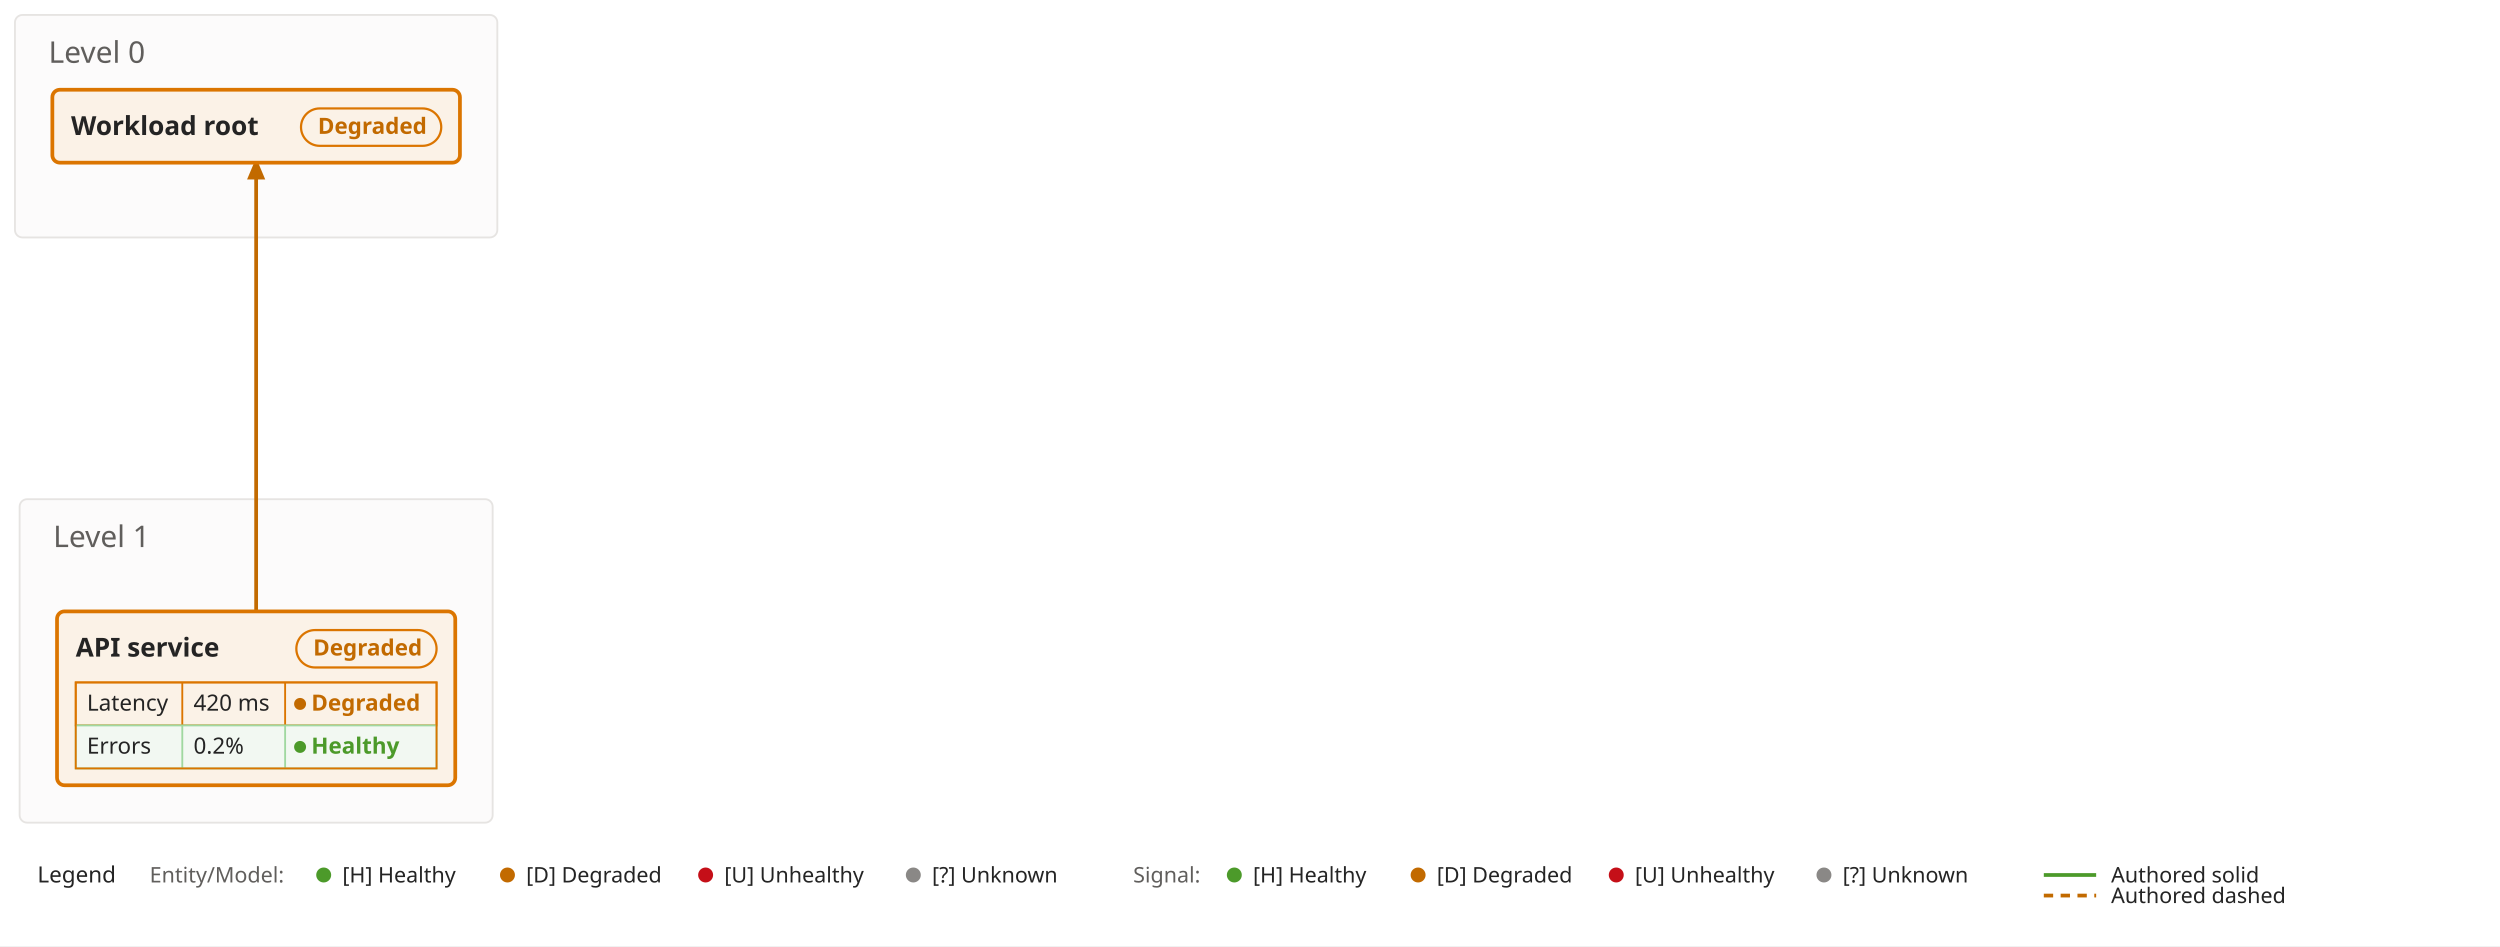
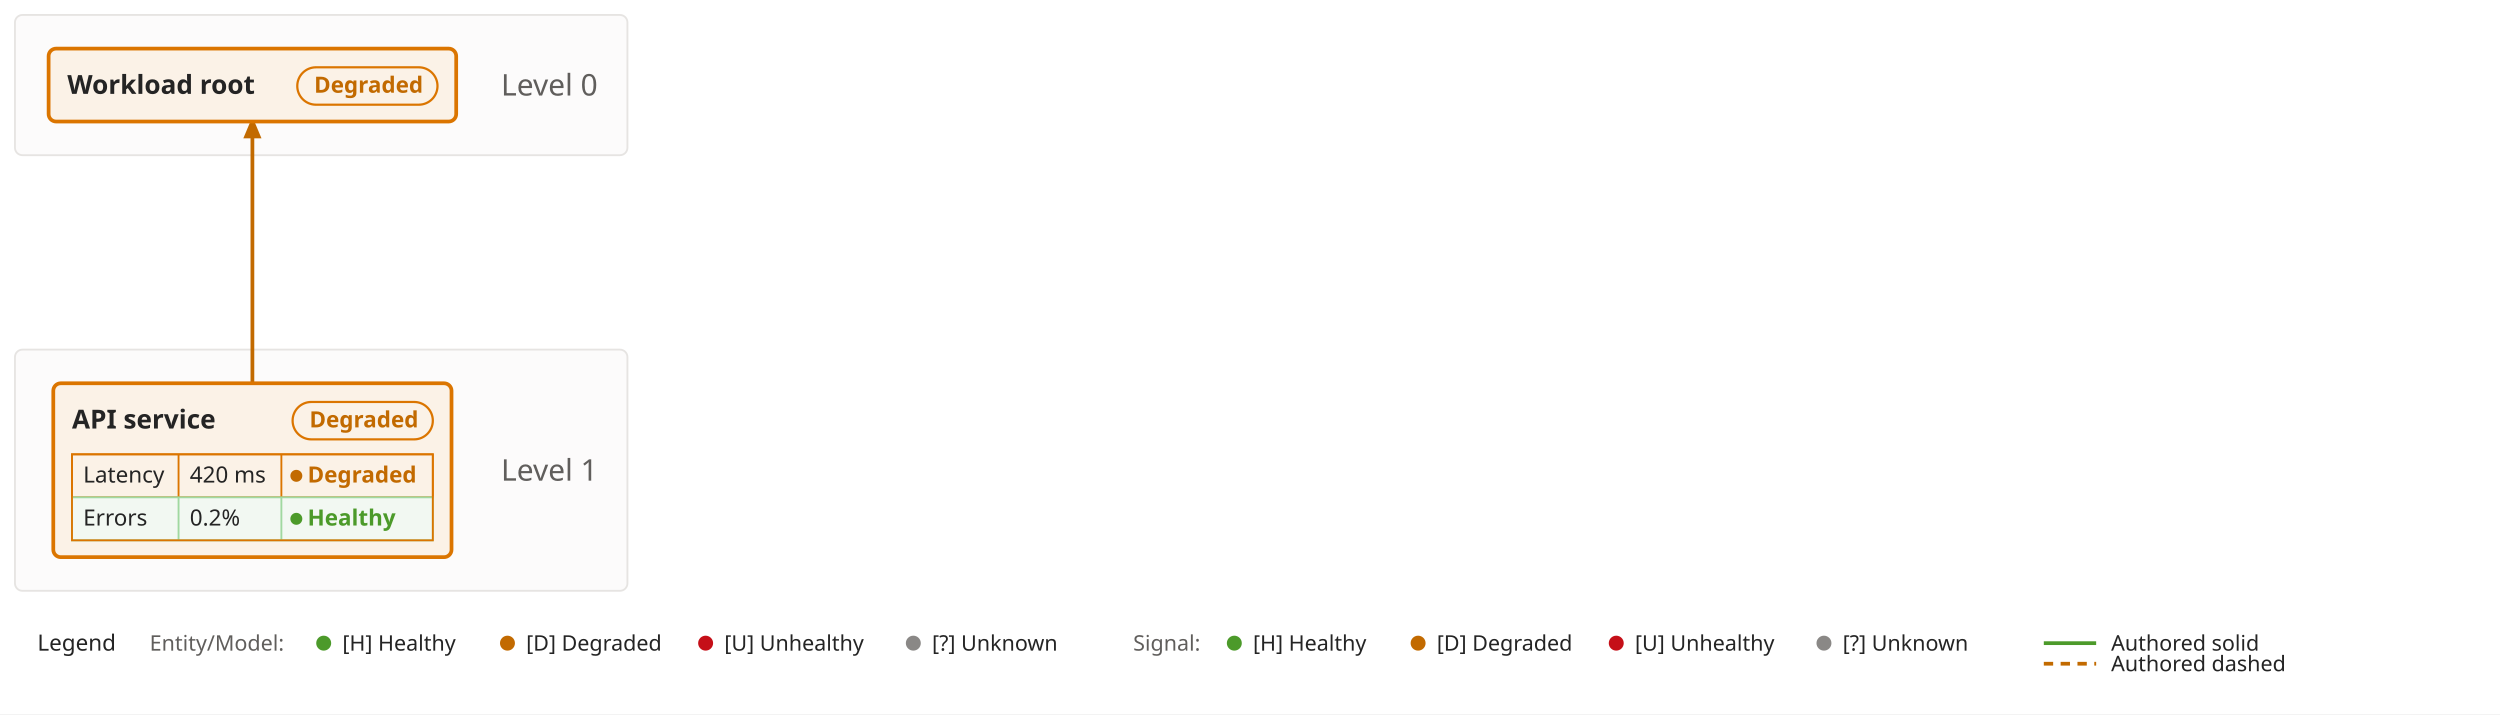
- <svg xmlns="http://www.w3.org/2000/svg" class="pele pele-flowchart ahm-root" style="font-family:Segoe UI, Arial Unicode MS, Arial, sans-serif;color:#242424;font:16px sans-serif;letter-spacing:normal;word-spacing:normal;text-transform:none;direction:ltr;" fill="#242424" aria-roledescription="flowchart" role="img" aria-labelledby="ahm-86b524c786-title ahm-86b524c786-desc" data-ahm-theme="portal" viewBox="0 0 1337.15 506" width="1337.15" height="506">
+ <svg xmlns="http://www.w3.org/2000/svg" class="pele pele-flowchart ahm-root" style="font-family:Segoe UI, Arial Unicode MS, Arial, sans-serif;color:#242424;font:16px sans-serif;letter-spacing:normal;word-spacing:normal;text-transform:none;direction:ltr;" fill="#242424" aria-roledescription="flowchart" role="img" aria-labelledby="ahm-86b524c786-title ahm-86b524c786-desc" data-ahm-theme="portal" viewBox="0 0 1337.15 382" width="1337.15" height="382">
  <rect class="ahm-bg" x="0" y="0" width="100%" height="100%" fill="#ffffff" />
-   <g class="pele-clusters">
-     <g class="pele-cluster" data-id="lane_1">
-       <rect x="8" y="8" width="258" height="119" fill="#faf9f8" fill-opacity="0.5" stroke="#e6e4e2" style="rx:4px;" />
-       <text class="pele-cluster-label" fill="#605e5c" x="51.8" y="33.6" text-anchor="middle">Level 0</text>
-     </g>
-     <g class="pele-cluster" data-id="lane_0">
-       <rect x="10.5" y="267" width="253" height="173" fill="#faf9f8" fill-opacity="0.5" stroke="#e6e4e2" style="rx:4px;" />
-       <text class="pele-cluster-label" fill="#605e5c" x="54.3" y="292.6" text-anchor="middle">Level 1</text>
-     </g>
-   </g>
-   <g class="pele-edges" fill="none" stroke="#605e5c" stroke-linecap="round">
-     <g class="pele-edge" data-id="L_api_root_0" style="stroke:#c26a00;stroke-width:2px;">
-       <path d="M137,327L137,94" />
-       <path class="pele-marker" d="M137,87L140.36,95L133.64,95Z" fill="#c26a00" stroke="#c26a00" />
-     </g>
-   </g>
-   <g class="pele-nodes">
-     <g class="pele-node pele-shape-rect ahm_degraded ahm_card state-degraded" data-id="api" transform="translate(137,373.5)">
-       <rect x="-106.5" y="-46.5" width="213" height="93" fill="#ffffff" stroke="#e6e4e2" style="rx:4px;fill:#fbf2e7;stroke:#db7500;stroke-width:2px;" />
-       <g class="ahm-node-content">
-         <defs class="ahm-node-clips">
-           <clipPath id="ahm-clip-ahm-86b524c786_api-r0-name">
-             <rect x="-92.5" y="-6.5" width="49" height="19" />
-           </clipPath>
-           <clipPath id="ahm-clip-ahm-86b524c786_api-r0-value">
-             <rect x="-35.5" y="-6.5" width="47" height="19" />
-           </clipPath>
-           <clipPath id="ahm-clip-ahm-86b524c786_api-r0-state">
-             <rect x="19.5" y="-6.5" width="73" height="19" />
-           </clipPath>
-           <clipPath id="ahm-clip-ahm-86b524c786_api-r1-name">
-             <rect x="-92.5" y="16.5" width="49" height="19" />
-           </clipPath>
-           <clipPath id="ahm-clip-ahm-86b524c786_api-r1-value">
-             <rect x="-35.5" y="16.5" width="47" height="19" />
-           </clipPath>
-           <clipPath id="ahm-clip-ahm-86b524c786_api-r1-state">
-             <rect x="19.5" y="16.5" width="73" height="19" />
-           </clipPath>
-         </defs>
-         <g class="ahm-entity-header entity-state-degraded">
-           <text class="ahm-entity-title" x="-96.5" y="-22.3" font-size="14" fill="#242424" text-anchor="start" font-weight="700">
-             <tspan x="-96.5" y="-22.3">API service</tspan>
-           </text>
-           <rect class="ahm-entity-status-badge entity-state-degraded" x="21.5" y="-36.5" width="75" height="20" rx="10" ry="10" fill="#fbf2e7" stroke="#db7500" stroke-width="1.2" />
-           <text class="ahm-entity-status-text entity-state-degraded" x="30.5" y="-22.9" font-size="12" font-weight="600" fill="#c26a00" text-anchor="start">Degraded</text>
-         </g>
-         <g class="ahm-signal-table">
-           <g class="ahm-signal-row row-state-degraded" data-signal-id="sig" data-row-index="0" data-state="degraded">
-             <rect x="-96.5" y="-8.5" width="193" height="23" fill="#fbf2e7" stroke="#db7500" stroke-width="1" />
-             <line class="ahm-signal-col-sep" x1="-39.5" y1="-8.5" x2="-39.5" y2="14.5" stroke="#db7500" stroke-width="1" />
-             <line class="ahm-signal-col-sep" x1="15.5" y1="-8.5" x2="15.5" y2="14.5" stroke="#db7500" stroke-width="1" />
-             <text class="ahm-signal-name" x="-90.5" y="6.6" font-size="12" fill="#242424" text-anchor="start" font-weight="500" clip-path="url(#ahm-clip-ahm-86b524c786_api-r0-name)">
-               <tspan x="-90.5" y="6.6">Latency</tspan>
-             </text>
-             <text class="ahm-signal-value" x="-33.5" y="6.6" font-size="12" fill="#242424" text-anchor="start" font-weight="500" clip-path="url(#ahm-clip-ahm-86b524c786_api-r0-value)">
-               <tspan x="-33.5" y="6.6">420 ms</tspan>
-             </text>
-             <circle class="ahm-signal-state-dot" cx="23.5" cy="3" r="3.2" fill="#c26a00" />
-             <text class="ahm-signal-state state-degraded" x="29.5" y="6.6" font-size="12" font-weight="600" fill="#c26a00" text-anchor="start" clip-path="url(#ahm-clip-ahm-86b524c786_api-r0-state)">Degraded</text>
-           </g>
-           <g class="ahm-signal-row row-state-healthy" data-signal-id="sig" data-row-index="1" data-state="healthy">
-             <rect x="-96.5" y="14.5" width="193" height="23" fill="#f2f8f2" stroke="#a0d8a0" stroke-width="1" />
-             <line class="ahm-signal-col-sep" x1="-39.5" y1="14.5" x2="-39.5" y2="37.5" stroke="#a0d8a0" stroke-width="1" />
-             <line class="ahm-signal-col-sep" x1="15.5" y1="14.5" x2="15.5" y2="37.5" stroke="#a0d8a0" stroke-width="1" />
-             <text class="ahm-signal-name" x="-90.5" y="29.6" font-size="12" fill="#242424" text-anchor="start" font-weight="500" clip-path="url(#ahm-clip-ahm-86b524c786_api-r1-name)">
-               <tspan x="-90.5" y="29.6">Errors</tspan>
-             </text>
-             <text class="ahm-signal-value" x="-33.5" y="29.6" font-size="12" fill="#242424" text-anchor="start" font-weight="500" clip-path="url(#ahm-clip-ahm-86b524c786_api-r1-value)">
-               <tspan x="-33.5" y="29.6">0.2%</tspan>
-             </text>
-             <circle class="ahm-signal-state-dot" cx="23.5" cy="26" r="3.2" fill="#4c9a2a" />
-             <text class="ahm-signal-state state-healthy" x="29.5" y="29.6" font-size="12" font-weight="600" fill="#4c9a2a" text-anchor="start" clip-path="url(#ahm-clip-ahm-86b524c786_api-r1-state)">Healthy</text>
-           </g>
-         </g>
-         <rect class="ahm-signal-table-outline" x="-96.5" y="-8.5" width="193" height="46" fill="none" stroke="#db7500" stroke-width="1" />
+   <g transform="translate(18,18)">
+     <g class="pele-clusters">
+       <g class="pele-cluster" data-id="lane_0">
+         <rect x="-10" y="169" width="327.59" height="129" fill="#faf9f8" fill-opacity="0.5" stroke="#e6e4e2" style="rx:4px;" />
+         <text class="pele-cluster-label" fill="#605e5c" x="250" y="239.1" text-anchor="start">Level 1</text>
+       </g>
+       <g class="pele-cluster" data-id="lane_1">
+         <rect x="-10" y="-10" width="327.59" height="75" fill="#faf9f8" fill-opacity="0.5" stroke="#e6e4e2" style="rx:4px;" />
+         <text class="pele-cluster-label" fill="#605e5c" x="250" y="33.1" text-anchor="start">Level 0</text>
      </g>
    </g>
-     <g class="pele-node pele-shape-rect ahm_degraded ahm_card state-degraded" data-id="root" transform="translate(137,67.5)">
-       <rect x="-109" y="-19.5" width="218" height="39" fill="#ffffff" stroke="#e6e4e2" style="rx:4px;fill:#fbf2e7;stroke:#db7500;stroke-width:2px;" />
-       <g class="ahm-node-content">
-         <defs class="ahm-node-clips" />
-         <g class="ahm-entity-header entity-state-degraded">
-           <text class="ahm-entity-title" x="-99" y="4.7" font-size="14" fill="#242424" text-anchor="start" font-weight="700">
-             <tspan x="-99" y="4.7">Workload root</tspan>
-           </text>
-           <rect class="ahm-entity-status-badge entity-state-degraded" x="24" y="-9.5" width="75" height="20" rx="10" ry="10" fill="#fbf2e7" stroke="#db7500" stroke-width="1.2" />
-           <text class="ahm-entity-status-text entity-state-degraded" x="33" y="4.1" font-size="12" font-weight="600" fill="#c26a00" text-anchor="start">Degraded</text>
+     <g class="pele-edges" fill="none" stroke="#605e5c" stroke-linecap="round">
+       <g class="pele-edge" data-id="L_api_root_0" style="stroke:#c26a00;stroke-width:2px;">
+         <path d="M117.0 187.0 L117.0 54.0" />
+         <path class="pele-marker" d="M117,47L120.36,55L113.64,55Z" fill="#c26a00" stroke="#c26a00" />
+       </g>
+     </g>
+     <g class="pele-nodes">
+       <g class="pele-node pele-shape-rect ahm_degraded ahm_card state-degraded" data-id="api" transform="translate(117,233.5)">
+         <rect x="-106.5" y="-46.5" width="213" height="93" fill="#ffffff" stroke="#e6e4e2" style="rx:4px;fill:#fbf2e7;stroke:#db7500;stroke-width:2px;" />
+         <g class="ahm-node-content">
+           <defs class="ahm-node-clips">
+             <clipPath id="ahm-clip-ahm-86b524c786_api-r0-name">
+               <rect x="-92.5" y="-6.5" width="49" height="19" />
+             </clipPath>
+             <clipPath id="ahm-clip-ahm-86b524c786_api-r0-value">
+               <rect x="-35.5" y="-6.5" width="47" height="19" />
+             </clipPath>
+             <clipPath id="ahm-clip-ahm-86b524c786_api-r0-state">
+               <rect x="19.5" y="-6.5" width="73" height="19" />
+             </clipPath>
+             <clipPath id="ahm-clip-ahm-86b524c786_api-r1-name">
+               <rect x="-92.5" y="16.5" width="49" height="19" />
+             </clipPath>
+             <clipPath id="ahm-clip-ahm-86b524c786_api-r1-value">
+               <rect x="-35.5" y="16.5" width="47" height="19" />
+             </clipPath>
+             <clipPath id="ahm-clip-ahm-86b524c786_api-r1-state">
+               <rect x="19.5" y="16.5" width="73" height="19" />
+             </clipPath>
+           </defs>
+           <g class="ahm-entity-header entity-state-degraded">
+             <text class="ahm-entity-title" x="-96.5" y="-22.3" font-size="14" fill="#242424" text-anchor="start" font-weight="700">
+               <tspan x="-96.5" y="-22.3">API service</tspan>
+             </text>
+             <rect class="ahm-entity-status-badge entity-state-degraded" x="21.5" y="-36.5" width="75" height="20" rx="10" ry="10" fill="#fbf2e7" stroke="#db7500" stroke-width="1.2" />
+             <text class="ahm-entity-status-text entity-state-degraded" x="30.5" y="-22.9" font-size="12" font-weight="600" fill="#c26a00" text-anchor="start">Degraded</text>
+           </g>
+           <g class="ahm-signal-table">
+             <g class="ahm-signal-row row-state-degraded" data-signal-id="sig" data-row-index="0" data-state="degraded">
+               <rect x="-96.5" y="-8.5" width="193" height="23" fill="#fbf2e7" stroke="#db7500" stroke-width="1" />
+               <line class="ahm-signal-col-sep" x1="-39.5" y1="-8.5" x2="-39.5" y2="14.5" stroke="#db7500" stroke-width="1" />
+               <line class="ahm-signal-col-sep" x1="15.5" y1="-8.5" x2="15.5" y2="14.5" stroke="#db7500" stroke-width="1" />
+               <text class="ahm-signal-name" x="-90.5" y="6.6" font-size="12" fill="#242424" text-anchor="start" font-weight="500" clip-path="url(#ahm-clip-ahm-86b524c786_api-r0-name)">
+                 <tspan x="-90.5" y="6.6">Latency</tspan>
+               </text>
+               <text class="ahm-signal-value" x="-33.5" y="6.6" font-size="12" fill="#242424" text-anchor="start" font-weight="500" clip-path="url(#ahm-clip-ahm-86b524c786_api-r0-value)">
+                 <tspan x="-33.5" y="6.6">420 ms</tspan>
+               </text>
+               <circle class="ahm-signal-state-dot" cx="23.5" cy="3" r="3.2" fill="#c26a00" />
+               <text class="ahm-signal-state state-degraded" x="29.5" y="6.6" font-size="12" font-weight="600" fill="#c26a00" text-anchor="start" clip-path="url(#ahm-clip-ahm-86b524c786_api-r0-state)">Degraded</text>
+             </g>
+             <g class="ahm-signal-row row-state-healthy" data-signal-id="sig" data-row-index="1" data-state="healthy">
+               <rect x="-96.5" y="14.5" width="193" height="23" fill="#f2f8f2" stroke="#a0d8a0" stroke-width="1" />
+               <line class="ahm-signal-col-sep" x1="-39.5" y1="14.5" x2="-39.5" y2="37.5" stroke="#a0d8a0" stroke-width="1" />
+               <line class="ahm-signal-col-sep" x1="15.5" y1="14.5" x2="15.5" y2="37.5" stroke="#a0d8a0" stroke-width="1" />
+               <text class="ahm-signal-name" x="-90.5" y="29.6" font-size="12" fill="#242424" text-anchor="start" font-weight="500" clip-path="url(#ahm-clip-ahm-86b524c786_api-r1-name)">
+                 <tspan x="-90.5" y="29.6">Errors</tspan>
+               </text>
+               <text class="ahm-signal-value" x="-33.5" y="29.6" font-size="12" fill="#242424" text-anchor="start" font-weight="500" clip-path="url(#ahm-clip-ahm-86b524c786_api-r1-value)">
+                 <tspan x="-33.5" y="29.6">0.2%</tspan>
+               </text>
+               <circle class="ahm-signal-state-dot" cx="23.5" cy="26" r="3.2" fill="#4c9a2a" />
+               <text class="ahm-signal-state state-healthy" x="29.5" y="29.6" font-size="12" font-weight="600" fill="#4c9a2a" text-anchor="start" clip-path="url(#ahm-clip-ahm-86b524c786_api-r1-state)">Healthy</text>
+             </g>
+           </g>
+           <rect class="ahm-signal-table-outline" x="-96.5" y="-8.5" width="193" height="46" fill="none" stroke="#db7500" stroke-width="1" />
+         </g>
+       </g>
+       <g class="pele-node pele-shape-rect ahm_degraded ahm_card state-degraded" data-id="root" transform="translate(117,27.5)">
+         <rect x="-109" y="-19.5" width="218" height="39" fill="#ffffff" stroke="#e6e4e2" style="rx:4px;fill:#fbf2e7;stroke:#db7500;stroke-width:2px;" />
+         <g class="ahm-node-content">
+           <defs class="ahm-node-clips" />
+           <g class="ahm-entity-header entity-state-degraded">
+             <text class="ahm-entity-title" x="-99" y="4.7" font-size="14" fill="#242424" text-anchor="start" font-weight="700">
+               <tspan x="-99" y="4.7">Workload root</tspan>
+             </text>
+             <rect class="ahm-entity-status-badge entity-state-degraded" x="24" y="-9.5" width="75" height="20" rx="10" ry="10" fill="#fbf2e7" stroke="#db7500" stroke-width="1.2" />
+             <text class="ahm-entity-status-text entity-state-degraded" x="33" y="4.1" font-size="12" font-weight="600" fill="#c26a00" text-anchor="start">Degraded</text>
+           </g>
        </g>
      </g>
    </g>
  </g>
  <g class="ahm-legend" transform="translate(0,0)">
-     <text x="20" y="472" font-size="12" fill="#242424">Legend</text>
-     <text x="80.04" y="472" font-size="11.5" fill="#605e5c">Entity/Model:</text>
-     <g transform="translate(173.13,468)">
+     <text x="20" y="348" font-size="12" fill="#242424">Legend</text>
+     <text x="80.04" y="348" font-size="11.5" fill="#605e5c">Entity/Model:</text>
+     <g transform="translate(173.13,344)">
      <circle cx="0" cy="0" r="4" fill="#4c9a2a" />
      <text x="10" y="4" font-size="11.5" fill="#242424">[H] Healthy</text>
    </g>
-     <g transform="translate(271.42,468)">
+     <g transform="translate(271.42,344)">
      <circle cx="0" cy="0" r="4" fill="#c26a00" />
      <text x="10" y="4" font-size="11.5" fill="#242424">[D] Degraded</text>
    </g>
-     <g transform="translate(377.41,468)">
+     <g transform="translate(377.41,344)">
      <circle cx="0" cy="0" r="4" fill="#c50f18" />
      <text x="10" y="4" font-size="11.5" fill="#242424">[U] Unhealthy</text>
    </g>
-     <g transform="translate(488.5,468)">
+     <g transform="translate(488.5,344)">
      <circle cx="0" cy="0" r="4" fill="#8a8886" />
      <text x="10" y="4" font-size="11.5" fill="#242424">[?] Unknown</text>
    </g>
-     <text x="606.08" y="472" font-size="11.5" fill="#605e5c">Signal:</text>
-     <g transform="translate(660.19,468)">
+     <text x="606.08" y="348" font-size="11.5" fill="#605e5c">Signal:</text>
+     <g transform="translate(660.19,344)">
      <circle cx="0" cy="0" r="4" fill="#4c9a2a" />
      <text x="10" y="4" font-size="11.5" fill="#242424">[H] Healthy</text>
    </g>
-     <g transform="translate(758.49,468)">
+     <g transform="translate(758.49,344)">
      <circle cx="0" cy="0" r="4" fill="#c26a00" />
      <text x="10" y="4" font-size="11.5" fill="#242424">[D] Degraded</text>
    </g>
-     <g transform="translate(864.47,468)">
+     <g transform="translate(864.47,344)">
      <circle cx="0" cy="0" r="4" fill="#c50f18" />
      <text x="10" y="4" font-size="11.5" fill="#242424">[U] Unhealthy</text>
    </g>
-     <g transform="translate(975.56,468)">
+     <g transform="translate(975.56,344)">
      <circle cx="0" cy="0" r="4" fill="#8a8886" />
      <text x="10" y="4" font-size="11.5" fill="#242424">[?] Unknown</text>
    </g>
-     <g transform="translate(1093.15,468)">
+     <g transform="translate(1093.15,344)">
      <line x1="0" y1="0" x2="28" y2="0" stroke="#4c9a2a" stroke-width="2" />
      <text x="36" y="4" font-size="11.5" fill="#242424">Authored solid</text>
    </g>
-     <g transform="translate(1093.15,479)">
+     <g transform="translate(1093.15,355)">
      <line x1="0" y1="0" x2="28" y2="0" stroke="#c26a00" stroke-width="2" stroke-dasharray="5 4" />
      <text x="36" y="4" font-size="11.5" fill="#242424">Authored dashed</text>
    </g>
  </g>
</svg>
